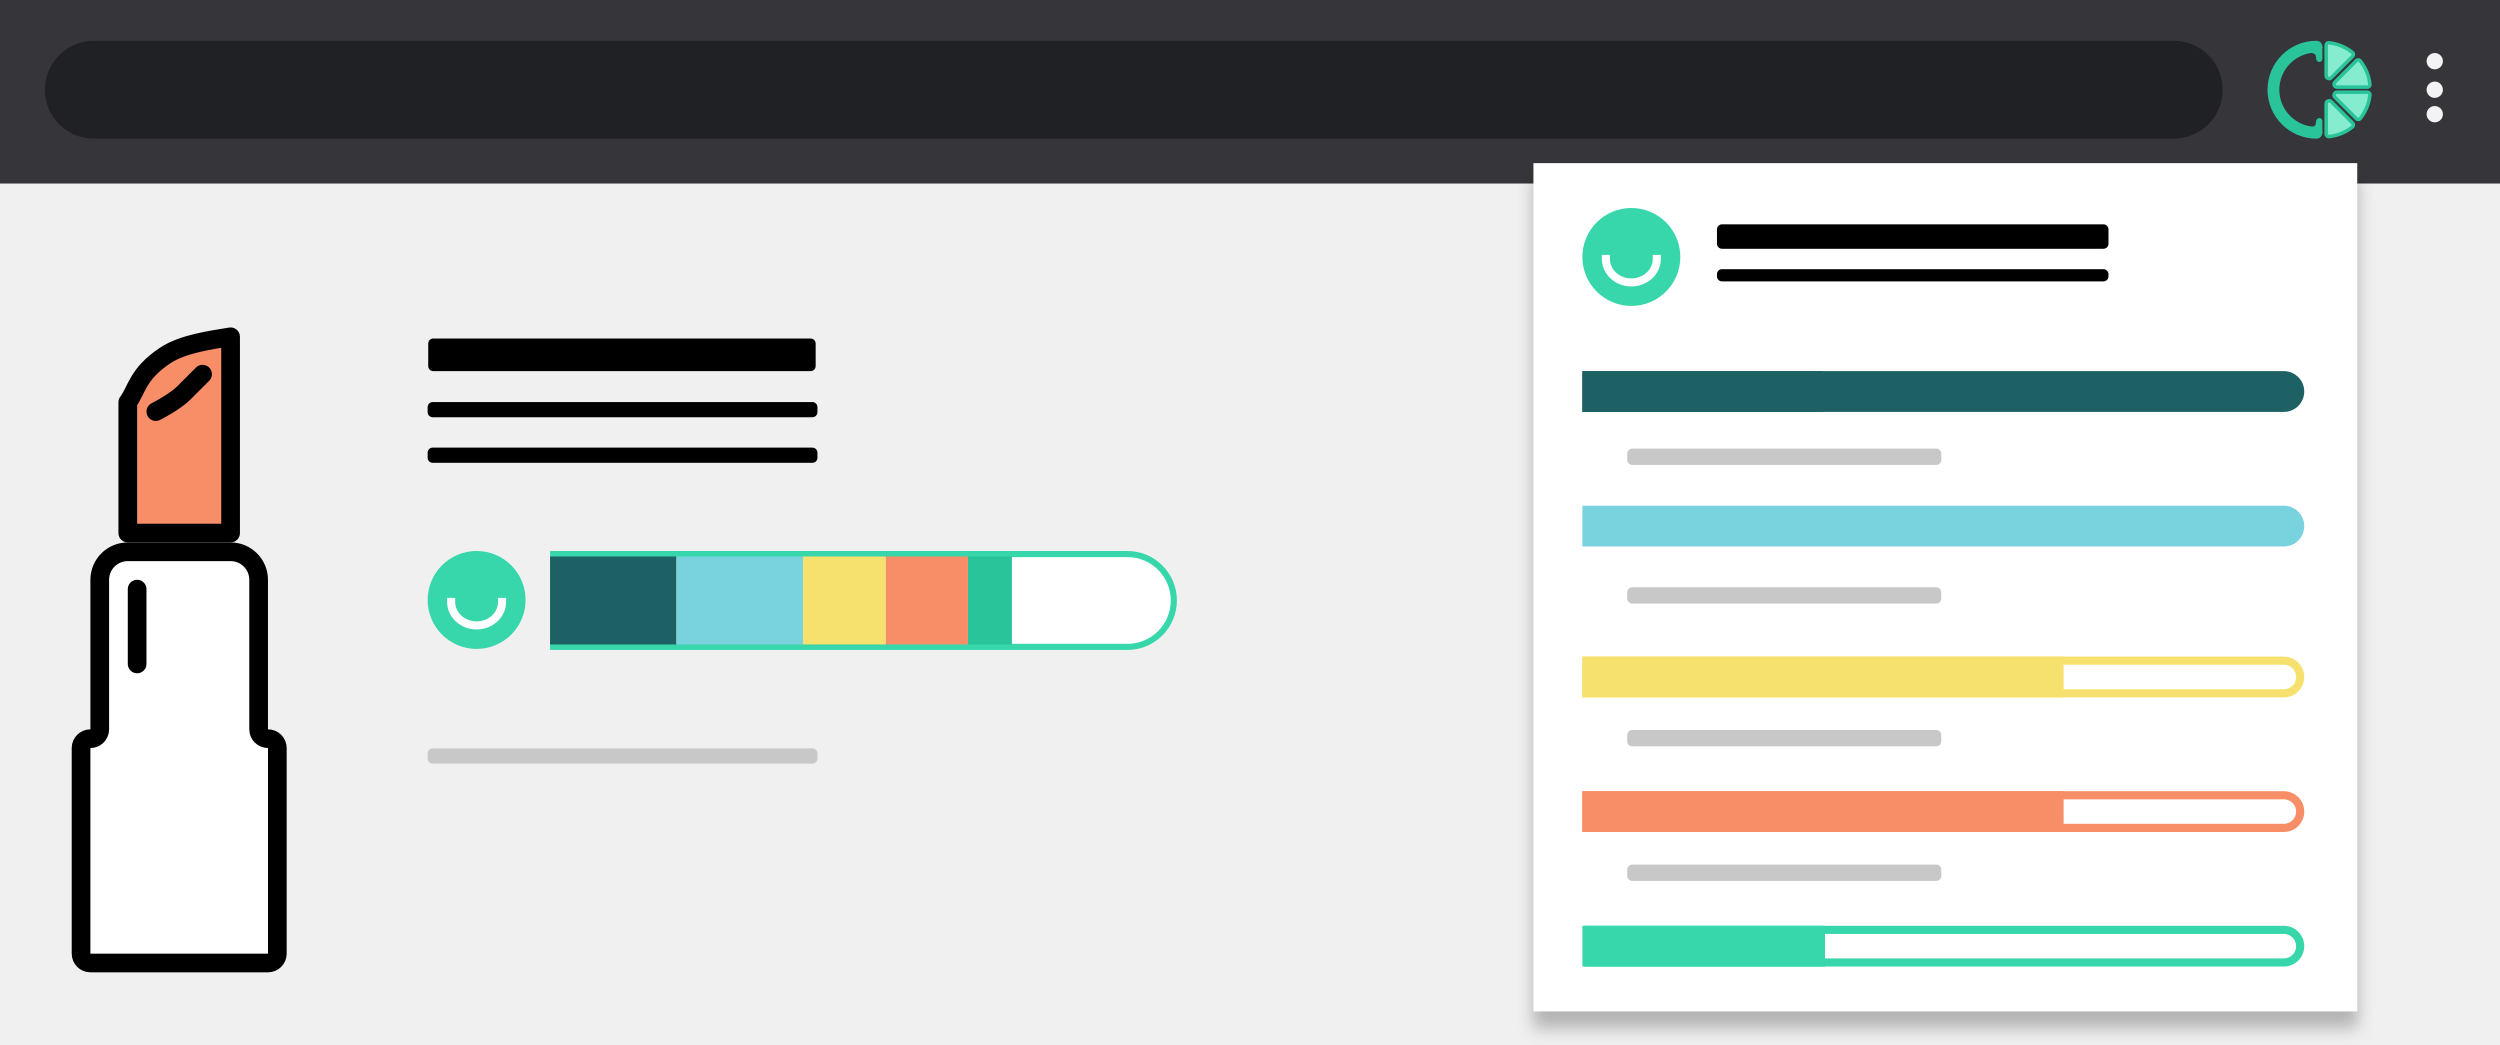
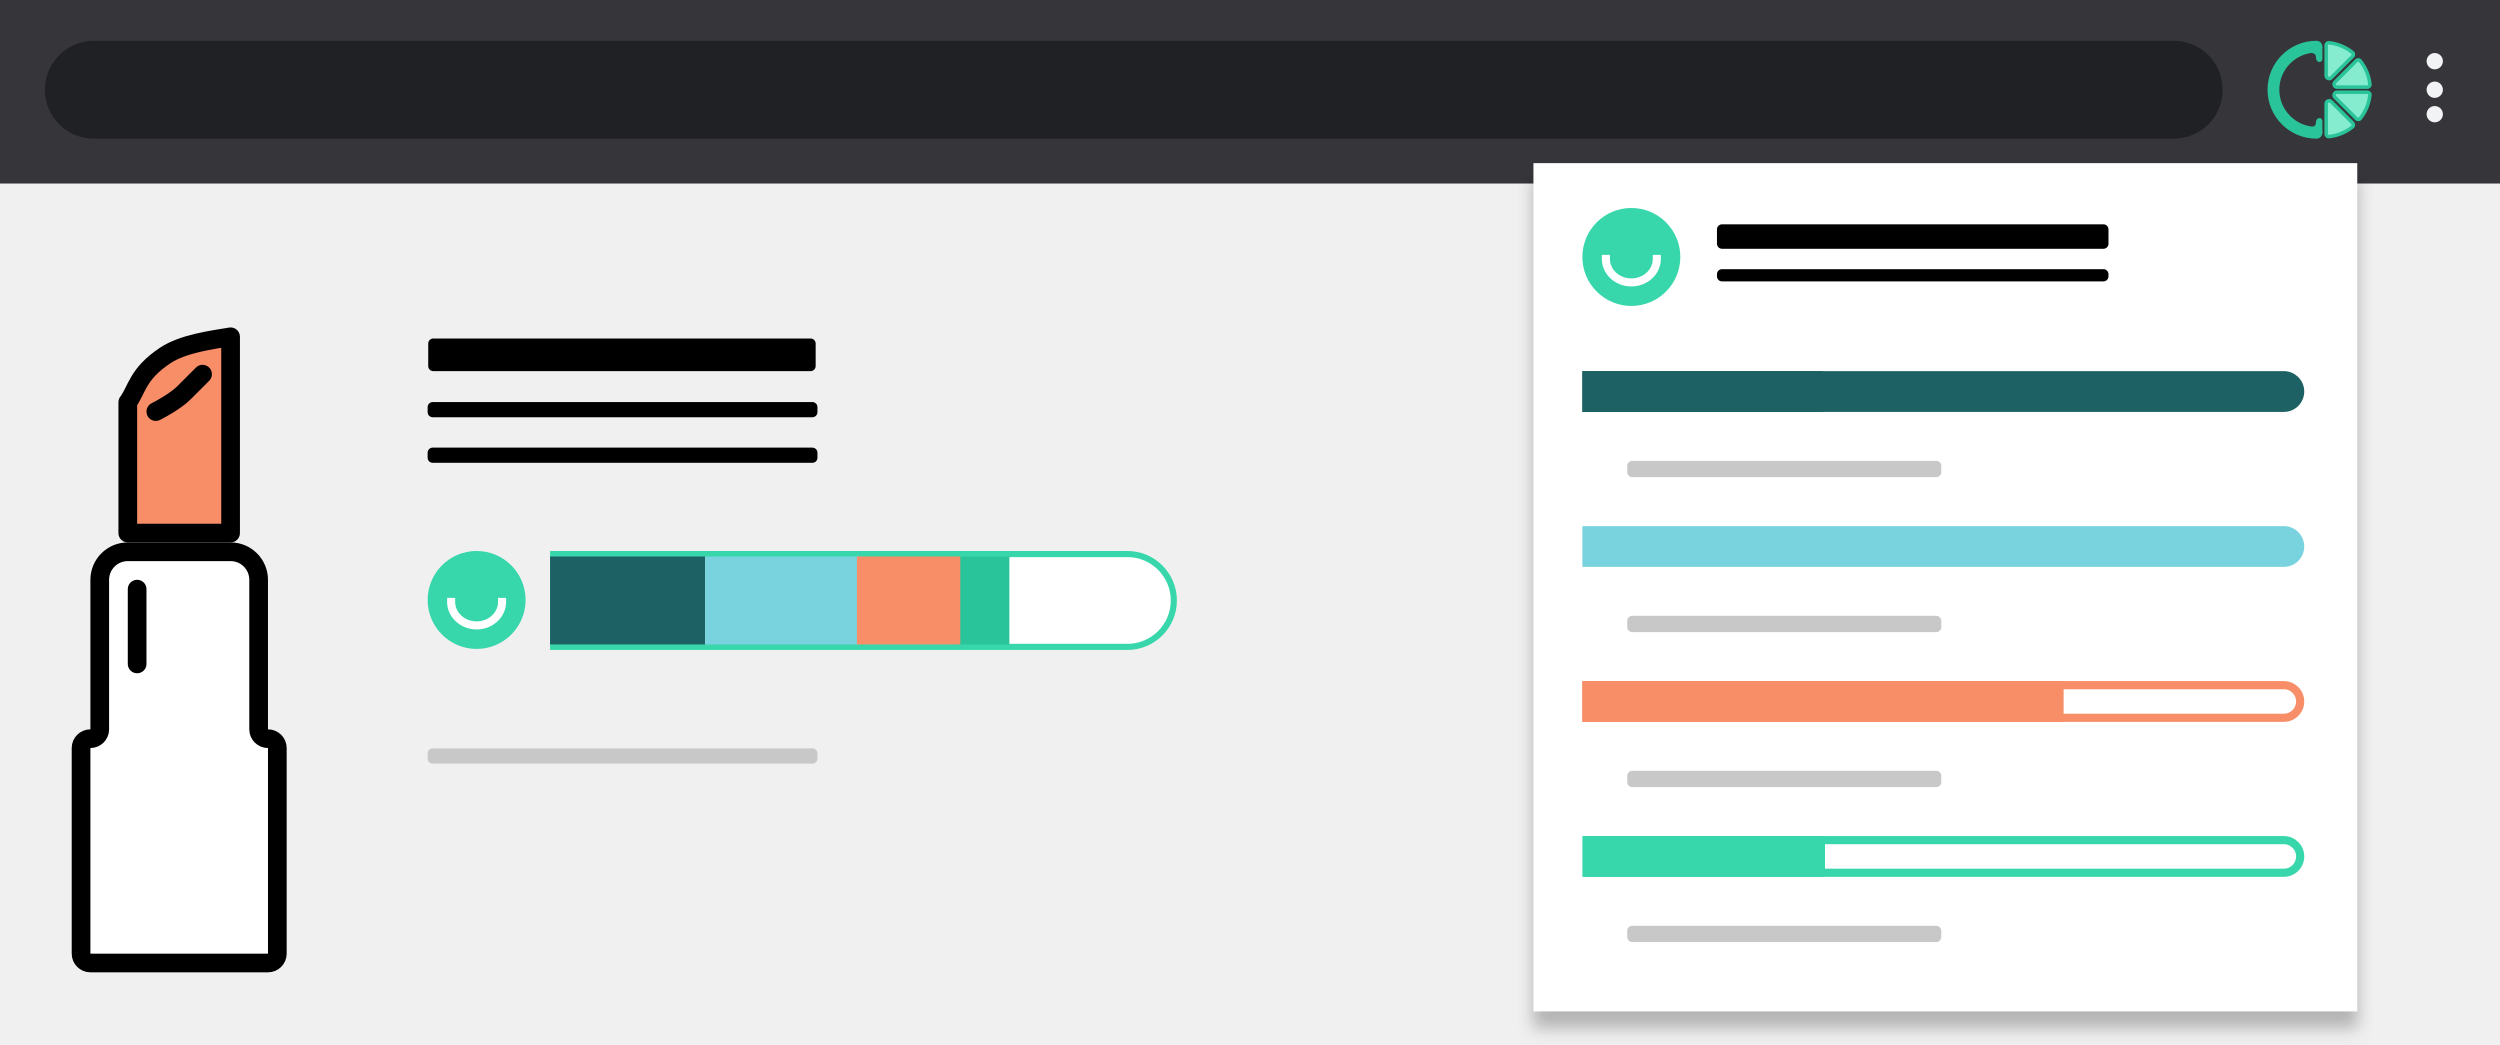
<svg xmlns="http://www.w3.org/2000/svg" width="613" height="256" viewBox="0 0 613 256" fill="none">
  <path d="M31.333 98.625V130.708H56.541V82.583C51.958 83.347 44.869 84.253 40.5 87.167C33.625 91.75 33.625 95.569 31.333 98.625Z" fill="#F78E67" stroke="black" stroke-width="4.583" stroke-linecap="round" stroke-linejoin="round" />
  <path d="M22.166 181.125C23.432 181.125 24.458 180.099 24.458 178.833V142.167C24.458 138.37 27.536 135.292 31.333 135.292H56.541C60.338 135.292 63.416 138.37 63.416 142.167V178.833C63.416 180.099 64.442 181.125 65.708 181.125C66.974 181.125 68 182.151 68 183.417V233.833C68 235.099 66.974 236.125 65.708 236.125H22.166C20.901 236.125 19.875 235.099 19.875 233.833V183.417C19.875 182.151 20.901 181.125 22.166 181.125Z" fill="white" stroke="black" stroke-width="4.583" stroke-linecap="round" stroke-linejoin="round" />
  <line x1="33.625" y1="144.458" x2="33.625" y2="162.792" stroke="black" stroke-width="4.583" stroke-linecap="round" stroke-linejoin="round" />
  <path d="M38.208 100.917C39.736 100.153 43.25 98.167 45.083 96.333C46.916 94.5 48.903 92.514 49.666 91.75" stroke="black" stroke-width="4.583" stroke-linecap="round" stroke-linejoin="round" />
  <rect x="105" y="83" width="95" height="8" rx="1.241" fill="black" />
  <rect x="104.857" y="98.585" width="95.582" height="3.724" rx="1.241" fill="black" />
  <rect x="104.857" y="109.757" width="95.582" height="3.724" rx="1.241" fill="black" />
  <rect x="104.857" y="183.512" width="95.582" height="3.724" rx="1.241" fill="#C8C8C8" />
  <path d="M135.628 135.851H276.439C282.726 135.851 287.823 140.947 287.823 147.234C287.823 153.521 282.726 158.618 276.439 158.618H135.628V135.851Z" fill="white" stroke="#37D7AB" stroke-width="1.501" />
-   <rect x="134.878" y="136.449" width="31.009" height="21.571" fill="#1D6164" />
-   <rect x="165.887" y="136.449" width="31.009" height="21.571" fill="#78D3DE" />
-   <rect x="237.341" y="136.449" width="10.786" height="21.571" fill="#2AC49A" />
-   <rect x="217.118" y="136.449" width="20.223" height="21.571" fill="#F78E67" />
-   <rect x="196.895" y="136.449" width="20.223" height="21.571" fill="#F7E16E" />
-   <circle cx="116.865" cy="147.109" r="11.021" fill="#37D7AB" stroke="#37D7AB" stroke-width="1.973" />
+   <rect x="134.878" y="136.449" width="38" height="21.571" fill="#1D6164" />
+   <rect x="172.887" y="136.449" width="38" height="21.571" fill="#78D3DE" />
+   <rect x="235" y="136.451" width="12.5" height="21.57" fill="#2AC49A" />
+   <rect x="210.118" y="136.449" width="25.34" height="21.571" fill="#F78E67" />
+   <circle cx="116.865" cy="147.109" r="12.008" fill="#37D7AB" />
  <path d="M123.109 147.589C123.109 150.772 120.314 153.353 116.865 153.353C113.417 153.353 110.621 150.772 110.621 147.589" stroke="white" stroke-width="1.973" stroke-linecap="square" />
  <rect width="613" height="45" fill="#36363A" />
  <rect x="11" y="10" width="534" height="24" rx="12" fill="#202124" />
  <circle cx="597" cy="15" r="2" fill="#F1F3F4" />
  <circle cx="597" cy="22" r="2" fill="#F1F3F4" />
  <circle cx="597" cy="28" r="2" fill="#F1F3F4" />
  <g filter="url(#filter0_d)">
    <rect x="376" y="40" width="202" height="208" fill="white" />
  </g>
-   <circle cx="400.008" cy="63.008" r="11.021" fill="#37D7AB" stroke="#37D7AB" stroke-width="1.973" />
+   <circle cx="400.008" cy="63.008" r="12.008" fill="#37D7AB" />
  <path d="M406.252 63.488C406.252 66.672 403.456 69.252 400.008 69.252C396.559 69.252 393.764 66.672 393.764 63.488" stroke="white" stroke-width="1.973" stroke-linecap="square" />
  <rect x="421" y="55" width="96" height="6" rx="1.241" fill="black" />
  <rect x="421" y="66" width="96" height="3" rx="1.241" fill="black" />
-   <path d="M388 124H560C562.761 124 565 126.239 565 129C565 131.761 562.761 134 560 134H388V124Z" fill="#78D3DE" />
-   <path d="M389 162H560C562.209 162 564 163.791 564 166C564 168.209 562.209 170 560 170H389V162Z" stroke="#F7E16E" stroke-width="2" />
-   <path d="M388 161H506V171H388V161Z" fill="#F7E16E" />
-   <path d="M389 195H560C562.209 195 564 196.791 564 199C564 201.209 562.209 203 560 203H389V195Z" stroke="#F78E67" stroke-width="2" />
-   <path d="M388 194H506V204H388V194Z" fill="#F78E67" />
+   <path d="M388 129H560C562.761 129 565 131.239 565 134C565 136.761 562.761 139 560 139H388V129Z" fill="#78D3DE" />
+   <path d="M389 168H560C562.209 168 564 169.791 564 172C564 174.209 562.209 176 560 176H389V168Z" stroke="#F78E67" stroke-width="2" />
+   <path d="M388 167H506V177H388V167Z" fill="#F78E67" />
  <path d="M389 92H560C562.209 92 564 93.791 564 96C564 98.209 562.209 100 560 100H389V92Z" fill="#1D6164" stroke="#1D6164" stroke-width="2" />
  <path d="M388 91H447V101H388V91Z" fill="#1D6164" />
-   <path d="M388.491 227H447.491V237H388.491V227Z" fill="#37D7AB" />
-   <path d="M389 228H560C562.209 228 564 229.791 564 232C564 234.209 562.209 236 560 236H389V228Z" stroke="#37D7AB" stroke-width="2" />
-   <rect x="399" y="110" width="77" height="4" rx="1.241" fill="#C8C8C8" />
-   <rect x="399" y="144" width="77" height="4" rx="1.241" fill="#C8C8C8" />
-   <rect x="399" y="179" width="77" height="4" rx="1.241" fill="#C8C8C8" />
-   <rect x="399" y="212" width="77" height="4" rx="1.241" fill="#C8C8C8" />
-   <mask id="path-40-inside-1" fill="white">
+   <path d="M388.491 205H447.491V215H388.491V205Z" fill="#37D7AB" />
+   <path d="M389 206H560C562.209 206 564 207.791 564 210C564 212.209 562.209 214 560 214H389V206Z" stroke="#37D7AB" stroke-width="2" />
+   <rect x="399" y="113" width="77" height="4" rx="1.241" fill="#C8C8C8" />
+   <rect x="399" y="151" width="77" height="4" rx="1.241" fill="#C8C8C8" />
+   <rect x="399" y="227" width="77" height="4" rx="1.241" fill="#C8C8C8" />
+   <rect x="399" y="189" width="77" height="4" rx="1.241" fill="#C8C8C8" />
+   <mask id="path-37-inside-1" fill="white">
    <path d="M577.147 29.841C577.599 30.293 577.602 31.03 577.107 31.434C576.255 32.128 575.305 32.696 574.285 33.118C573.266 33.54 572.193 33.81 571.099 33.922C570.464 33.987 569.945 33.463 569.945 32.825L569.945 25.431C569.945 24.401 571.191 23.885 571.919 24.613L577.147 29.841Z" />
  </mask>
-   <path d="M577.147 29.841C577.599 30.293 577.602 31.03 577.107 31.434C576.255 32.128 575.305 32.696 574.285 33.118C573.266 33.54 572.193 33.81 571.099 33.922C570.464 33.987 569.945 33.463 569.945 32.825L569.945 25.431C569.945 24.401 571.191 23.885 571.919 24.613L577.147 29.841Z" fill="#85ECD0" stroke="#2AC49A" stroke-width="1.735" mask="url(#path-40-inside-1)" />
-   <mask id="path-41-inside-2" fill="white">
+   <path d="M577.147 29.841C577.599 30.293 577.602 31.03 577.107 31.434C576.255 32.128 575.305 32.696 574.285 33.118C573.266 33.54 572.193 33.81 571.099 33.922C570.464 33.987 569.945 33.463 569.945 32.825L569.945 25.431C569.945 24.401 571.191 23.885 571.919 24.613L577.147 29.841Z" fill="#85ECD0" stroke="#2AC49A" stroke-width="1.735" mask="url(#path-37-inside-1)" />
+   <mask id="path-38-inside-2" fill="white">
    <path d="M577.147 14.14C577.599 13.688 577.602 12.951 577.107 12.547C576.255 11.853 575.305 11.286 574.285 10.863C573.266 10.441 572.193 10.171 571.099 10.059C570.464 9.994 569.945 10.518 569.945 11.157L569.945 18.55C569.945 19.58 571.191 20.096 571.919 19.368L577.147 14.14Z" />
  </mask>
-   <path d="M577.147 14.14C577.599 13.688 577.602 12.951 577.107 12.547C576.255 11.853 575.305 11.286 574.285 10.863C573.266 10.441 572.193 10.171 571.099 10.059C570.464 9.994 569.945 10.518 569.945 11.157L569.945 18.55C569.945 19.58 571.191 20.096 571.919 19.368L577.147 14.14Z" fill="#85ECD0" stroke="#2AC49A" stroke-width="1.735" mask="url(#path-41-inside-2)" />
-   <mask id="path-42-inside-3" fill="white">
+   <path d="M577.147 14.14C577.599 13.688 577.602 12.951 577.107 12.547C576.255 11.853 575.305 11.286 574.285 10.863C573.266 10.441 572.193 10.171 571.099 10.059C570.464 9.994 569.945 10.518 569.945 11.157L569.945 18.55C569.945 19.58 571.191 20.096 571.919 19.368L577.147 14.14Z" fill="#85ECD0" stroke="#2AC49A" stroke-width="1.735" mask="url(#path-38-inside-2)" />
+   <mask id="path-39-inside-3" fill="white">
    <path d="M580.434 21.797C581.073 21.797 581.597 21.278 581.532 20.643C581.42 19.549 581.15 18.476 580.727 17.457C580.305 16.438 579.738 15.488 579.044 14.635C578.64 14.14 577.903 14.143 577.451 14.595L572.223 19.823C571.494 20.552 572.01 21.797 573.041 21.797H580.434Z" />
  </mask>
-   <path d="M580.434 21.797C581.073 21.797 581.597 21.278 581.532 20.643C581.42 19.549 581.15 18.476 580.727 17.457C580.305 16.438 579.738 15.488 579.044 14.635C578.64 14.14 577.903 14.143 577.451 14.595L572.223 19.823C571.494 20.552 572.01 21.797 573.041 21.797H580.434Z" fill="#85ECD0" stroke="#2AC49A" stroke-width="1.735" mask="url(#path-42-inside-3)" />
-   <mask id="path-43-inside-4" fill="white">
+   <path d="M580.434 21.797C581.073 21.797 581.597 21.278 581.532 20.643C581.42 19.549 581.15 18.476 580.727 17.457C580.305 16.438 579.738 15.488 579.044 14.635C578.64 14.14 577.903 14.143 577.451 14.595L572.223 19.823C571.494 20.552 572.01 21.797 573.041 21.797H580.434Z" fill="#85ECD0" stroke="#2AC49A" stroke-width="1.735" mask="url(#path-39-inside-3)" />
+   <mask id="path-40-inside-4" fill="white">
    <path d="M580.434 22.184C581.073 22.184 581.597 22.703 581.532 23.338C581.42 24.432 581.15 25.505 580.727 26.524C580.305 27.543 579.738 28.494 579.044 29.346C578.64 29.841 577.903 29.838 577.451 29.386L572.223 24.158C571.494 23.43 572.01 22.184 573.041 22.184H580.434Z" />
  </mask>
-   <path d="M580.434 22.184C581.073 22.184 581.597 22.703 581.532 23.338C581.42 24.432 581.15 25.505 580.727 26.524C580.305 27.543 579.738 28.494 579.044 29.346C578.64 29.841 577.903 29.838 577.451 29.386L572.223 24.158C571.494 23.43 572.01 22.184 573.041 22.184H580.434Z" fill="#85ECD0" stroke="#2AC49A" stroke-width="1.735" mask="url(#path-43-inside-4)" />
+   <path d="M580.434 22.184C581.073 22.184 581.597 22.703 581.532 23.338C581.42 24.432 581.15 25.505 580.727 26.524C580.305 27.543 579.738 28.494 579.044 29.346C578.64 29.841 577.903 29.838 577.451 29.386L572.223 24.158C571.494 23.43 572.01 22.184 573.041 22.184H580.434Z" fill="#85ECD0" stroke="#2AC49A" stroke-width="1.735" mask="url(#path-40-inside-4)" />
  <path d="M568 32.554C562.171 32.554 557.445 27.829 557.445 22C557.445 16.171 562.171 11.446 568 11.446" stroke="#2AC49A" stroke-width="2.892" stroke-linecap="round" />
  <path d="M569.446 14.48V11.446L565.181 12.675C565.566 12.892 567.61 12.848 567.783 13.542C567.858 13.842 567.9 14.145 567.921 14.412C567.955 14.837 568.295 15.205 568.721 15.205C569.121 15.205 569.446 14.88 569.446 14.48Z" fill="#2AC49A" />
  <path d="M569.446 29.676V32.699L565.108 31.47C565.5 31.253 567.578 31.296 567.755 30.602C567.83 30.307 567.872 30.01 567.894 29.746C567.93 29.314 568.276 28.94 568.709 28.94C569.116 28.94 569.446 29.27 569.446 29.676Z" fill="#2AC49A" />
  <defs>
    <filter id="filter0_d" x="372" y="40" width="210" height="216" filterUnits="userSpaceOnUse" color-interpolation-filters="sRGB">
      <feFlood flood-opacity="0" result="BackgroundImageFix" />
      <feColorMatrix in="SourceAlpha" type="matrix" values="0 0 0 0 0 0 0 0 0 0 0 0 0 0 0 0 0 0 127 0" />
      <feOffset dy="4" />
      <feGaussianBlur stdDeviation="2" />
      <feColorMatrix type="matrix" values="0 0 0 0 0 0 0 0 0 0 0 0 0 0 0 0 0 0 0.25 0" />
      <feBlend mode="normal" in2="BackgroundImageFix" result="effect1_dropShadow" />
      <feBlend mode="normal" in="SourceGraphic" in2="effect1_dropShadow" result="shape" />
    </filter>
  </defs>
</svg>
